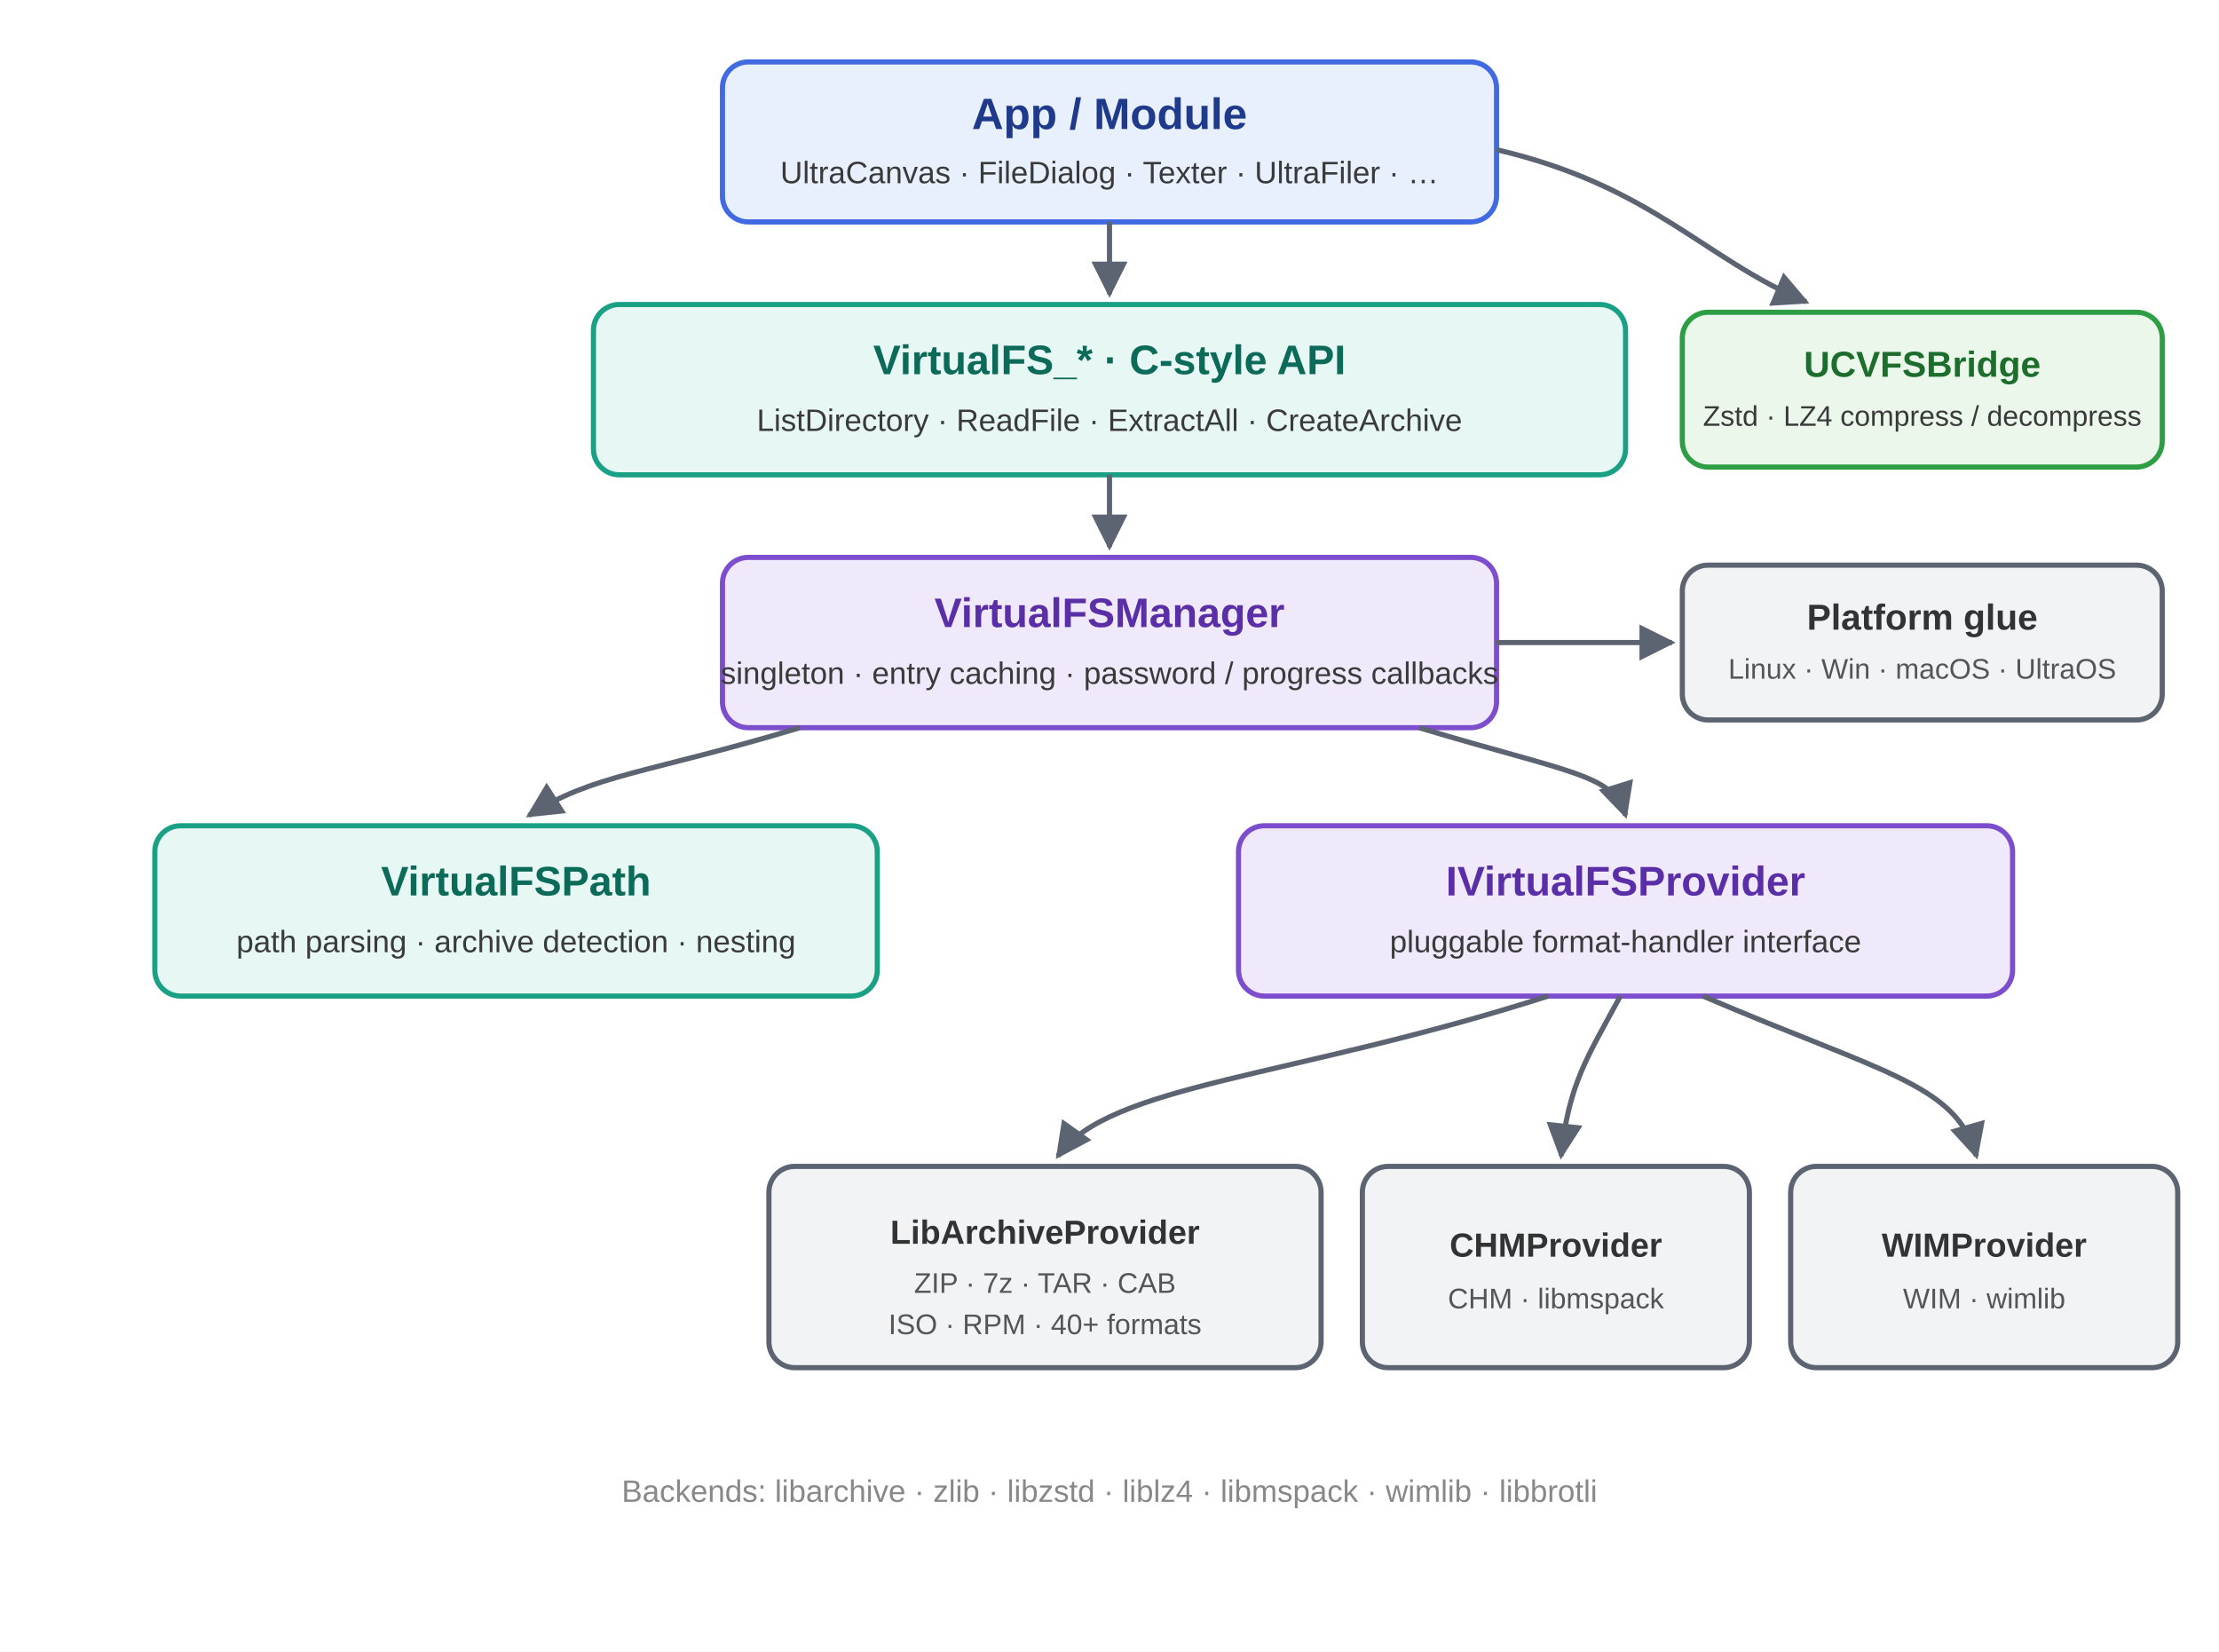
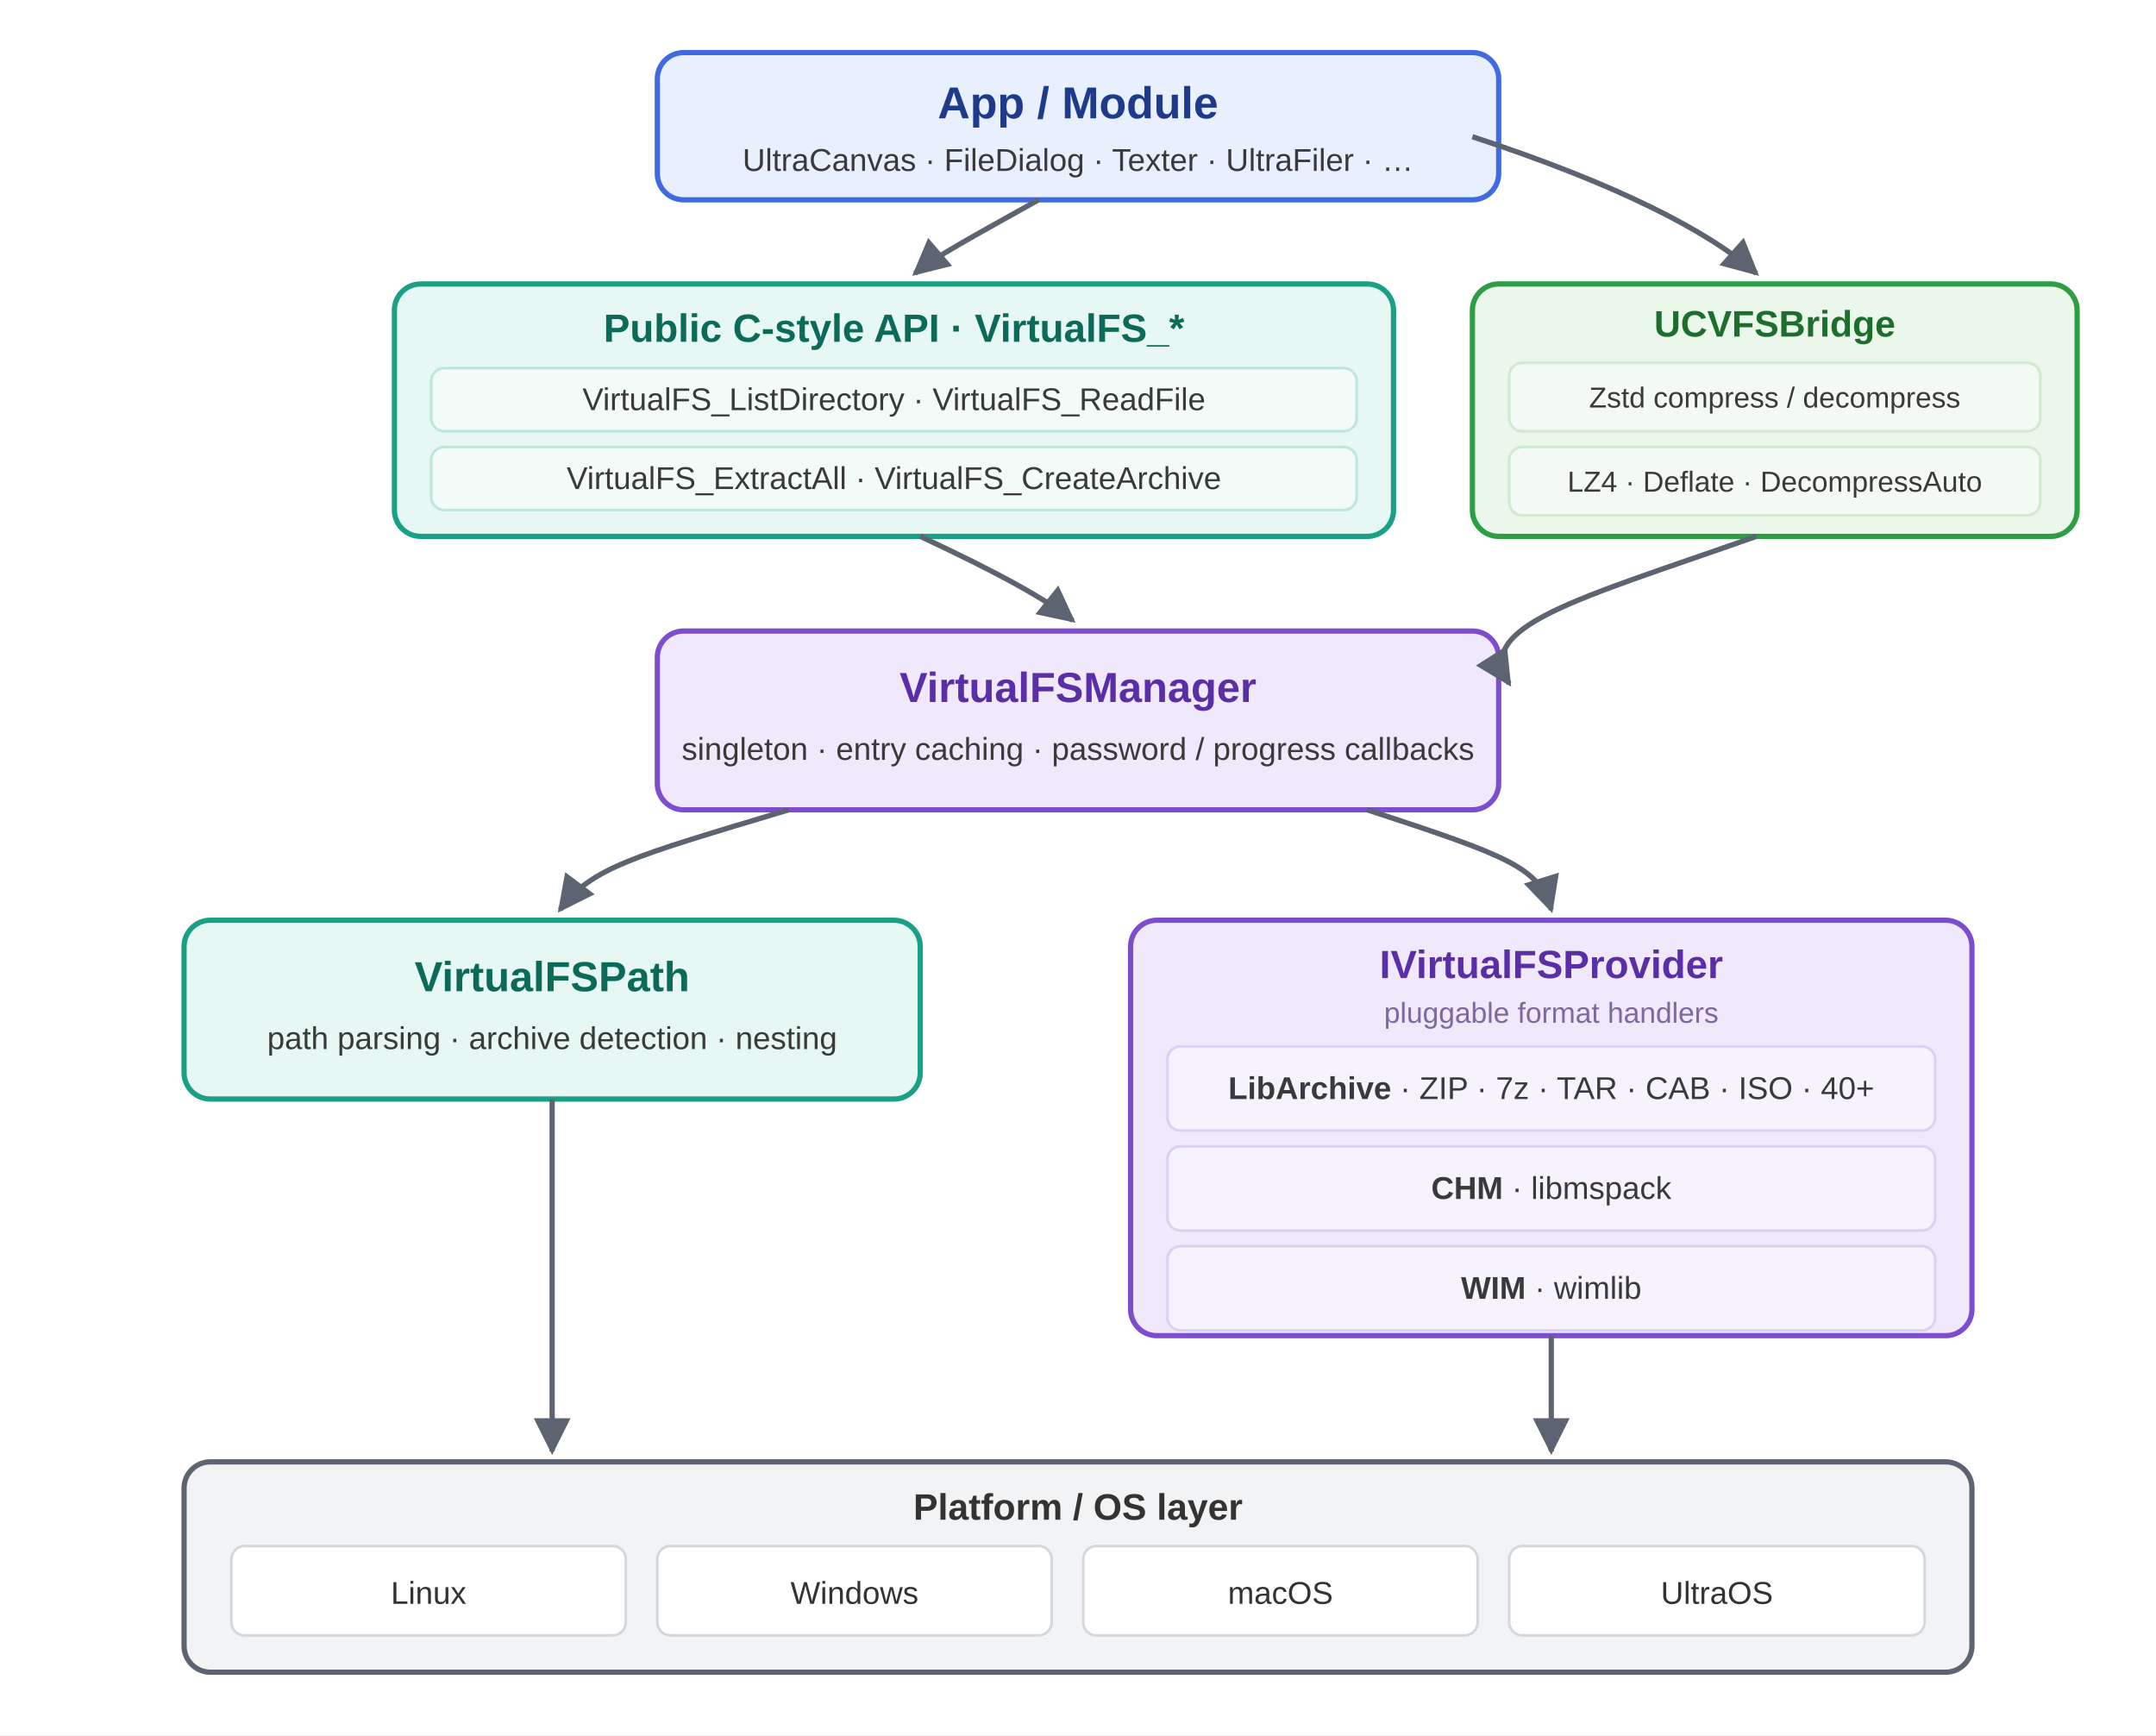
- <svg xmlns="http://www.w3.org/2000/svg" viewBox="0 0 860 640" width="860" height="640" font-family="Segoe UI, Arial, sans-serif">
+ <svg xmlns="http://www.w3.org/2000/svg" viewBox="0 0 820 660" width="820" height="660" font-family="Segoe UI, Arial, sans-serif">
  <defs>
    <marker id="arrow" viewBox="0 0 10 10" refX="9" refY="5" markerWidth="7" markerHeight="7" orient="auto-start-reverse">
      <path d="M0,0 L10,5 L0,10 z" fill="#5b6470" />
    </marker>
  </defs>
-   <rect x="0" y="0" width="860" height="640" fill="#ffffff" />
-   <rect x="280" y="24" width="300" height="62" rx="10" fill="#e8f0fe" stroke="#4169e1" stroke-width="2" />
-   <text x="430" y="50" text-anchor="middle" font-size="17" font-weight="bold" fill="#1f3a8a">App / Module</text>
-   <text x="430" y="71" text-anchor="middle" font-size="12" fill="#3a3a3a">UltraCanvas · FileDialog · Texter · UltraFiler · …</text>
-   <rect x="230" y="118" width="400" height="66" rx="10" fill="#e6f7f4" stroke="#1aa085" stroke-width="2" />
-   <text x="430" y="145" text-anchor="middle" font-size="16" font-weight="bold" fill="#0c6b58">VirtualFS_*  ·  C-style API</text>
-   <text x="430" y="167" text-anchor="middle" font-size="12" fill="#3a3a3a">ListDirectory · ReadFile · ExtractAll · CreateArchive</text>
-   <rect x="652" y="121" width="186" height="60" rx="10" fill="#eaf7ea" stroke="#2e9e44" stroke-width="2" />
-   <text x="745" y="146" text-anchor="middle" font-size="14" font-weight="bold" fill="#1d6e2c">UCVFSBridge</text>
-   <text x="745" y="165" text-anchor="middle" font-size="11" fill="#3a3a3a">Zstd · LZ4 compress / decompress</text>
-   <rect x="280" y="216" width="300" height="66" rx="10" fill="#f0e9fb" stroke="#7c4dcc" stroke-width="2" />
-   <text x="430" y="243" text-anchor="middle" font-size="16" font-weight="bold" fill="#5a2ea6">VirtualFSManager</text>
-   <text x="430" y="265" text-anchor="middle" font-size="12" fill="#3a3a3a">singleton · entry caching · password / progress callbacks</text>
-   <rect x="652" y="219" width="186" height="60" rx="10" fill="#f1f3f5" stroke="#5b6470" stroke-width="2" />
-   <text x="745" y="244" text-anchor="middle" font-size="14" font-weight="bold" fill="#333">Platform glue</text>
-   <text x="745" y="263" text-anchor="middle" font-size="11" fill="#555">Linux · Win · macOS · UltraOS</text>
-   <rect x="60" y="320" width="280" height="66" rx="10" fill="#e6f7f4" stroke="#1aa085" stroke-width="2" />
-   <text x="200" y="347" text-anchor="middle" font-size="16" font-weight="bold" fill="#0c6b58">VirtualFSPath</text>
-   <text x="200" y="369" text-anchor="middle" font-size="12" fill="#3a3a3a">path parsing · archive detection · nesting</text>
-   <rect x="480" y="320" width="300" height="66" rx="10" fill="#f0e9fb" stroke="#7c4dcc" stroke-width="2" />
-   <text x="630" y="347" text-anchor="middle" font-size="16" font-weight="bold" fill="#5a2ea6">IVirtualFSProvider</text>
-   <text x="630" y="369" text-anchor="middle" font-size="12" fill="#3a3a3a">pluggable format-handler interface</text>
-   <rect x="298" y="452" width="214" height="78" rx="10" fill="#f1f3f5" stroke="#5b6470" stroke-width="2" />
-   <text x="405" y="482" text-anchor="middle" font-size="13" font-weight="bold" fill="#333">LibArchiveProvider</text>
-   <text x="405" y="501" text-anchor="middle" font-size="11" fill="#555">ZIP · 7z · TAR · CAB</text>
-   <text x="405" y="517" text-anchor="middle" font-size="11" fill="#555">ISO · RPM · 40+ formats</text>
-   <rect x="528" y="452" width="150" height="78" rx="10" fill="#f1f3f5" stroke="#5b6470" stroke-width="2" />
-   <text x="603" y="487" text-anchor="middle" font-size="13" font-weight="bold" fill="#333">CHMProvider</text>
-   <text x="603" y="507" text-anchor="middle" font-size="11" fill="#555">CHM · libmspack</text>
-   <rect x="694" y="452" width="150" height="78" rx="10" fill="#f1f3f5" stroke="#5b6470" stroke-width="2" />
-   <text x="769" y="487" text-anchor="middle" font-size="13" font-weight="bold" fill="#333">WIMProvider</text>
-   <text x="769" y="507" text-anchor="middle" font-size="11" fill="#555">WIM · wimlib</text>
-   <text x="430" y="582" text-anchor="middle" font-size="12" fill="#888">Backends: libarchive · zlib · libzstd · liblz4 · libmspack · wimlib · libbrotli</text>
-   <path d="M430,86 L430,114" fill="none" stroke="#5b6470" stroke-width="2" marker-end="url(#arrow)" />
-   <path d="M580,58 C640,72 660,100 700,117" fill="none" stroke="#5b6470" stroke-width="2" marker-end="url(#arrow)" />
-   <path d="M430,184 L430,212" fill="none" stroke="#5b6470" stroke-width="2" marker-end="url(#arrow)" />
-   <path d="M580,249 L648,249" fill="none" stroke="#5b6470" stroke-width="2" marker-end="url(#arrow)" />
-   <path d="M310,282 C250,300 230,300 205,316" fill="none" stroke="#5b6470" stroke-width="2" marker-end="url(#arrow)" />
-   <path d="M550,282 C610,300 625,300 630,316" fill="none" stroke="#5b6470" stroke-width="2" marker-end="url(#arrow)" />
-   <path d="M600,386 C500,418 430,420 410,448" fill="none" stroke="#5b6470" stroke-width="2" marker-end="url(#arrow)" />
-   <path d="M628,386 C615,410 608,420 605,448" fill="none" stroke="#5b6470" stroke-width="2" marker-end="url(#arrow)" />
-   <path d="M660,386 C730,416 758,420 766,448" fill="none" stroke="#5b6470" stroke-width="2" marker-end="url(#arrow)" />
+   <rect x="0" y="0" width="820" height="660" fill="#ffffff" />
+   <rect x="250" y="20" width="320" height="56" rx="10" fill="#e8f0fe" stroke="#4169e1" stroke-width="2" />
+   <text x="410" y="45" text-anchor="middle" font-size="17" font-weight="bold" fill="#1f3a8a">App / Module</text>
+   <text x="410" y="65" text-anchor="middle" font-size="12" fill="#3a3a3a">UltraCanvas · FileDialog · Texter · UltraFiler · …</text>
+   <rect x="150" y="108" width="380" height="96" rx="10" fill="#e6f7f4" stroke="#1aa085" stroke-width="2" />
+   <text x="340" y="130" text-anchor="middle" font-size="15" font-weight="bold" fill="#0c6b58">Public C-style API · VirtualFS_*</text>
+   <rect x="164" y="140" width="352" height="24" rx="5" fill="#f3fbf9" stroke="#bfe6dd" stroke-width="1" />
+   <text x="340" y="156" text-anchor="middle" font-size="12" fill="#3a3a3a">VirtualFS_ListDirectory · VirtualFS_ReadFile</text>
+   <rect x="164" y="170" width="352" height="24" rx="5" fill="#f3fbf9" stroke="#bfe6dd" stroke-width="1" />
+   <text x="340" y="186" text-anchor="middle" font-size="12" fill="#3a3a3a">VirtualFS_ExtractAll · VirtualFS_CreateArchive</text>
+   <rect x="560" y="108" width="230" height="96" rx="10" fill="#eaf7ea" stroke="#2e9e44" stroke-width="2" />
+   <text x="675" y="128" text-anchor="middle" font-size="14" font-weight="bold" fill="#1d6e2c">UCVFSBridge</text>
+   <rect x="574" y="138" width="202" height="26" rx="5" fill="#f3faf3" stroke="#cfeacf" stroke-width="1" />
+   <text x="675" y="155" text-anchor="middle" font-size="11" fill="#3a3a3a">Zstd compress / decompress</text>
+   <rect x="574" y="170" width="202" height="26" rx="5" fill="#f3faf3" stroke="#cfeacf" stroke-width="1" />
+   <text x="675" y="187" text-anchor="middle" font-size="11" fill="#3a3a3a">LZ4 · Deflate · DecompressAuto</text>
+   <rect x="250" y="240" width="320" height="68" rx="10" fill="#f0e9fb" stroke="#7c4dcc" stroke-width="2" />
+   <text x="410" y="267" text-anchor="middle" font-size="16" font-weight="bold" fill="#5a2ea6">VirtualFSManager</text>
+   <text x="410" y="289" text-anchor="middle" font-size="12" fill="#3a3a3a">singleton · entry caching · password / progress callbacks</text>
+   <rect x="70" y="350" width="280" height="68" rx="10" fill="#e6f7f4" stroke="#1aa085" stroke-width="2" />
+   <text x="210" y="377" text-anchor="middle" font-size="16" font-weight="bold" fill="#0c6b58">VirtualFSPath</text>
+   <text x="210" y="399" text-anchor="middle" font-size="12" fill="#3a3a3a">path parsing · archive detection · nesting</text>
+   <rect x="430" y="350" width="320" height="158" rx="10" fill="#f0e9fb" stroke="#7c4dcc" stroke-width="2" />
+   <text x="590" y="372" text-anchor="middle" font-size="15" font-weight="bold" fill="#5a2ea6">IVirtualFSProvider</text>
+   <text x="590" y="389" text-anchor="middle" font-size="11" fill="#7a6aa0">pluggable format handlers</text>
+   <rect x="444" y="398" width="292" height="32" rx="5" fill="#f7f3fd" stroke="#ddd0f2" stroke-width="1" />
+   <text x="590" y="418" text-anchor="middle" font-size="12" fill="#3a3a3a">
+     <tspan font-weight="bold">LibArchive</tspan>  ·  ZIP · 7z · TAR · CAB · ISO · 40+</text>
+   <rect x="444" y="436" width="292" height="32" rx="5" fill="#f7f3fd" stroke="#ddd0f2" stroke-width="1" />
+   <text x="590" y="456" text-anchor="middle" font-size="12" fill="#3a3a3a">
+     <tspan font-weight="bold">CHM</tspan>  ·  libmspack</text>
+   <rect x="444" y="474" width="292" height="32" rx="5" fill="#f7f3fd" stroke="#ddd0f2" stroke-width="1" />
+   <text x="590" y="494" text-anchor="middle" font-size="12" fill="#3a3a3a">
+     <tspan font-weight="bold">WIM</tspan>  ·  wimlib</text>
+   <rect x="70" y="556" width="680" height="80" rx="10" fill="#f1f3f5" stroke="#5b6470" stroke-width="2" />
+   <text x="410" y="578" text-anchor="middle" font-size="14" font-weight="bold" fill="#333">Platform / OS layer</text>
+   <rect x="88" y="588" width="150" height="34" rx="5" fill="#ffffff" stroke="#d4d8dd" stroke-width="1" />
+   <text x="163" y="610" text-anchor="middle" font-size="12" fill="#333">Linux</text>
+   <rect x="250" y="588" width="150" height="34" rx="5" fill="#ffffff" stroke="#d4d8dd" stroke-width="1" />
+   <text x="325" y="610" text-anchor="middle" font-size="12" fill="#333">Windows</text>
+   <rect x="412" y="588" width="150" height="34" rx="5" fill="#ffffff" stroke="#d4d8dd" stroke-width="1" />
+   <text x="487" y="610" text-anchor="middle" font-size="12" fill="#333">macOS</text>
+   <rect x="574" y="588" width="158" height="34" rx="5" fill="#ffffff" stroke="#d4d8dd" stroke-width="1" />
+   <text x="653" y="610" text-anchor="middle" font-size="12" fill="#333">UltraOS</text>
+   <path d="M395,76 C370,90 355,98 348,104" fill="none" stroke="#5b6470" stroke-width="2" marker-end="url(#arrow)" />
+   <path d="M560,52 C615,70 650,88 668,104" fill="none" stroke="#5b6470" stroke-width="2" marker-end="url(#arrow)" />
+   <path d="M350,204 C380,218 398,228 408,236" fill="none" stroke="#5b6470" stroke-width="2" marker-end="url(#arrow)" />
+   <path d="M668,204 C600,228 560,238 574,260" fill="none" stroke="#5b6470" stroke-width="2" marker-end="url(#arrow)" />
+   <path d="M300,308 C240,326 225,330 213,346" fill="none" stroke="#5b6470" stroke-width="2" marker-end="url(#arrow)" />
+   <path d="M520,308 C575,326 585,330 590,346" fill="none" stroke="#5b6470" stroke-width="2" marker-end="url(#arrow)" />
+   <path d="M210,418 L210,552" fill="none" stroke="#5b6470" stroke-width="2" marker-end="url(#arrow)" />
+   <path d="M590,508 L590,552" fill="none" stroke="#5b6470" stroke-width="2" marker-end="url(#arrow)" />
</svg>
